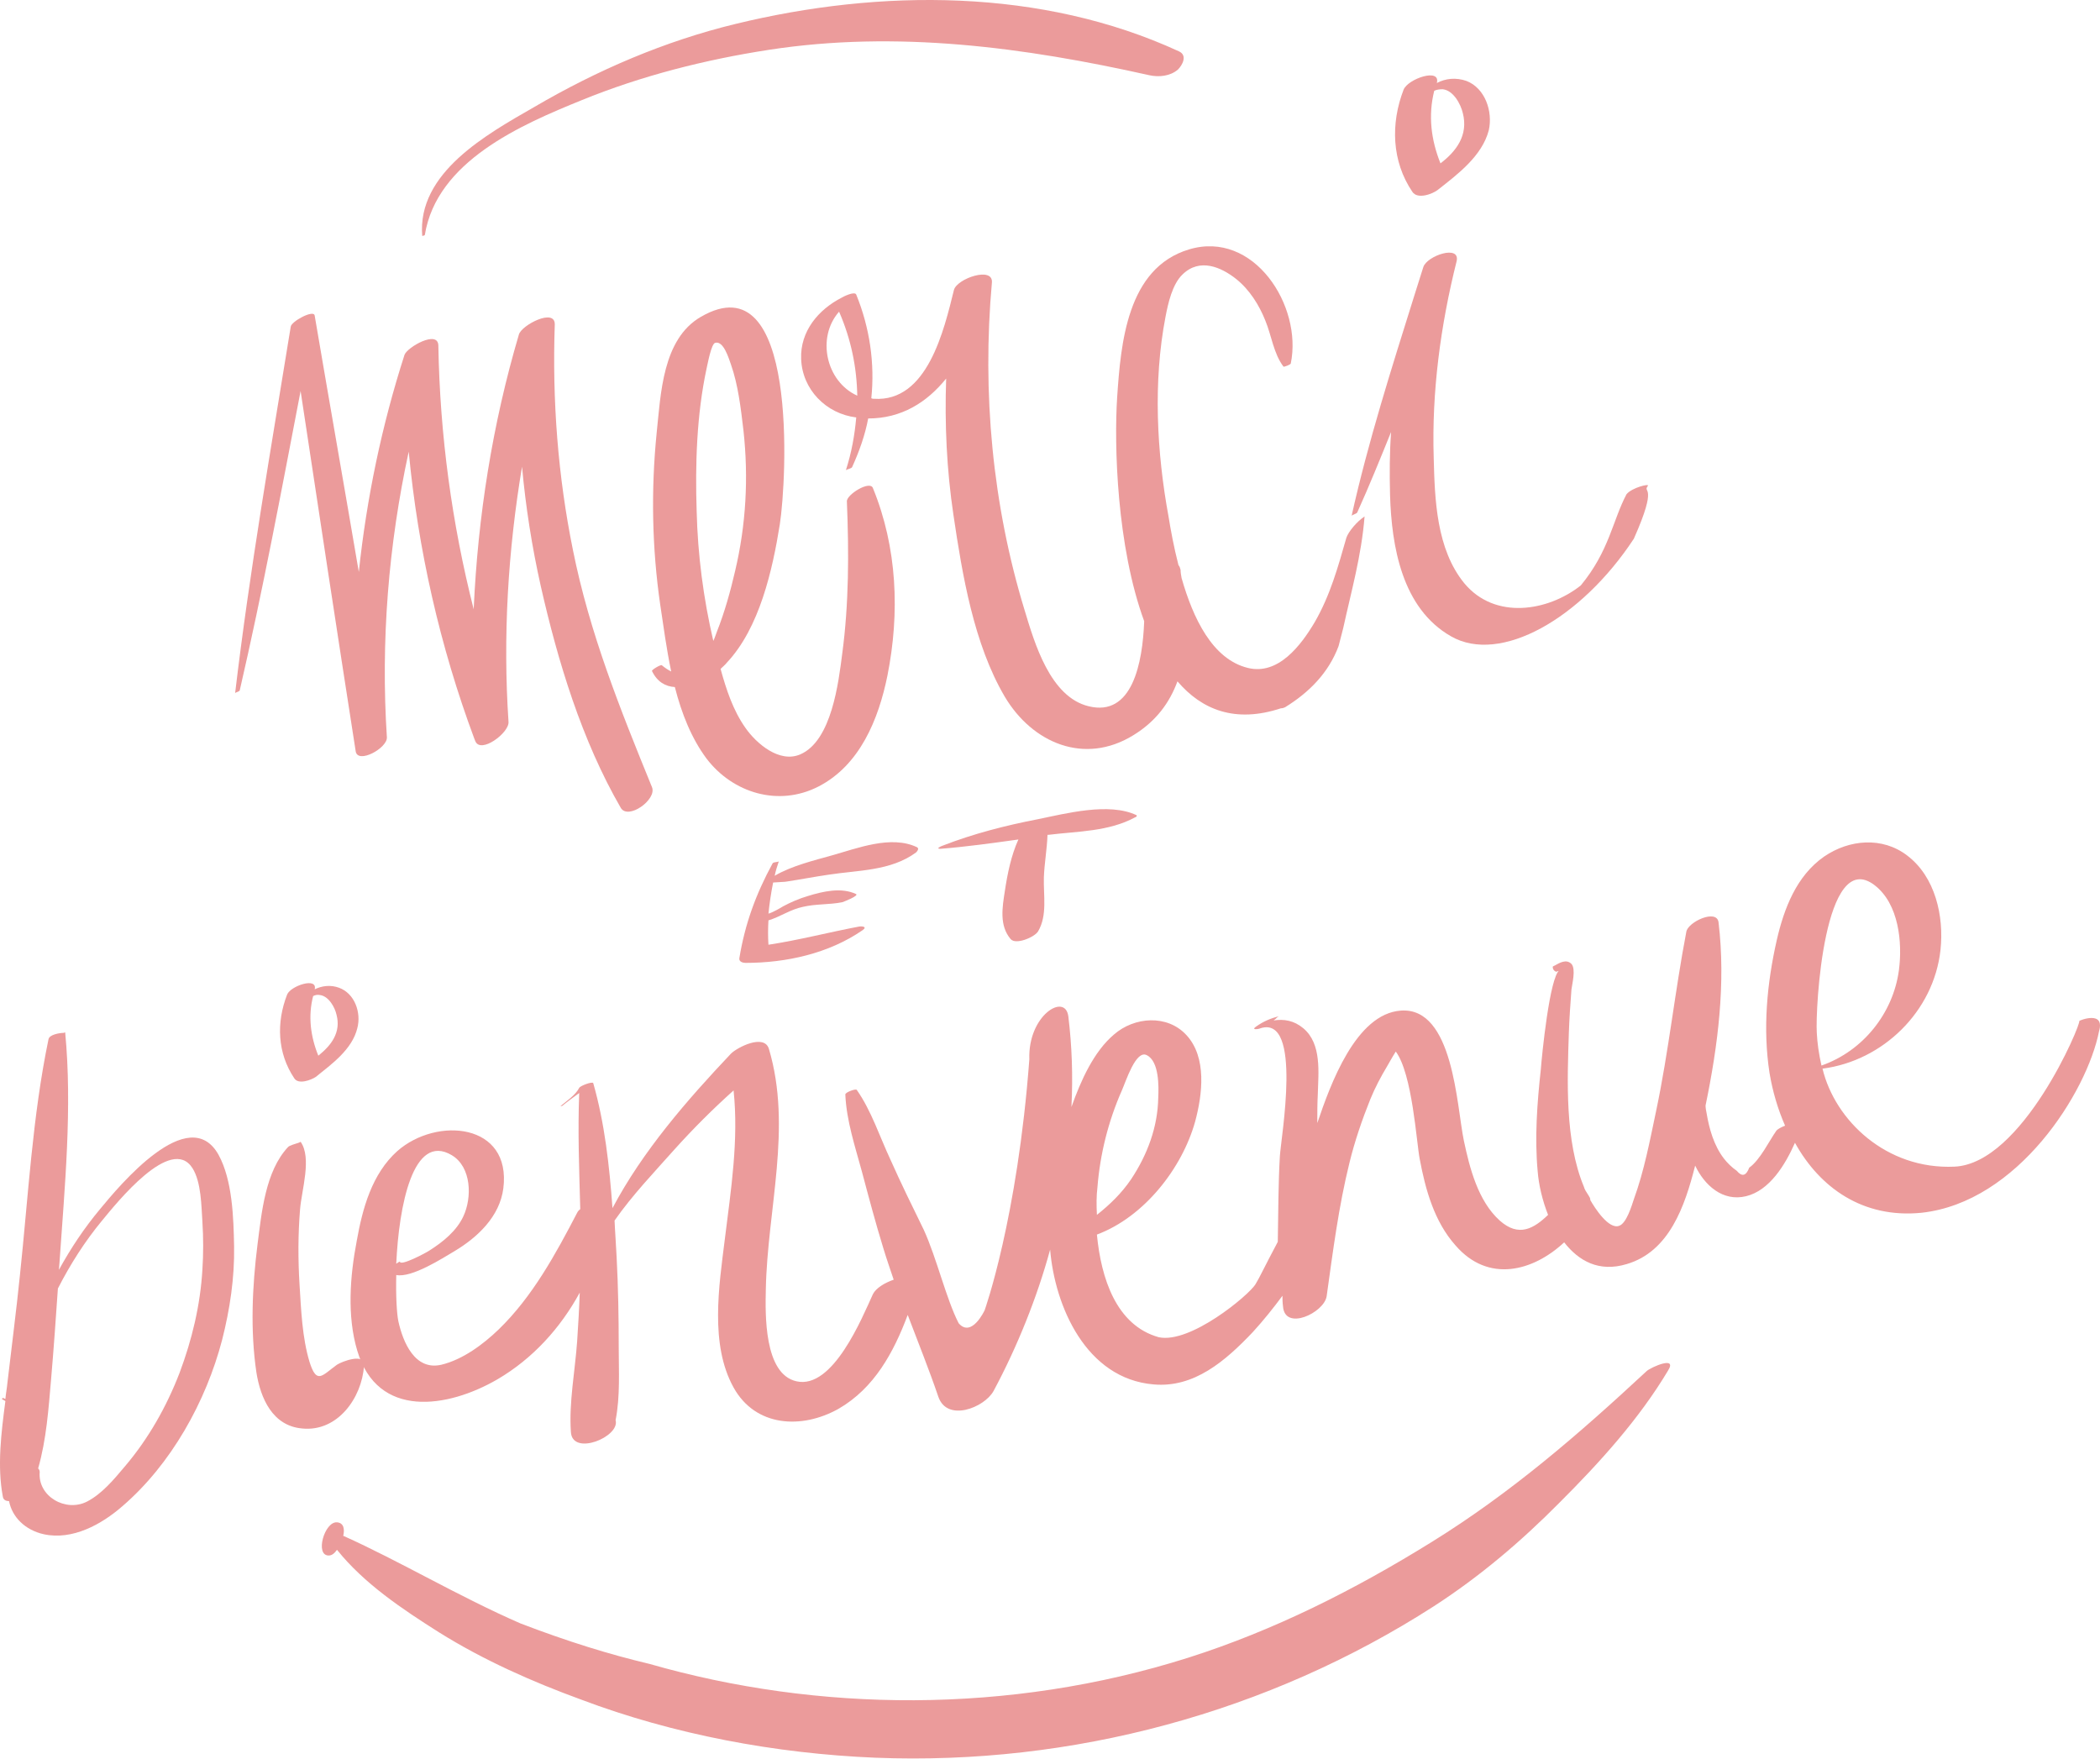
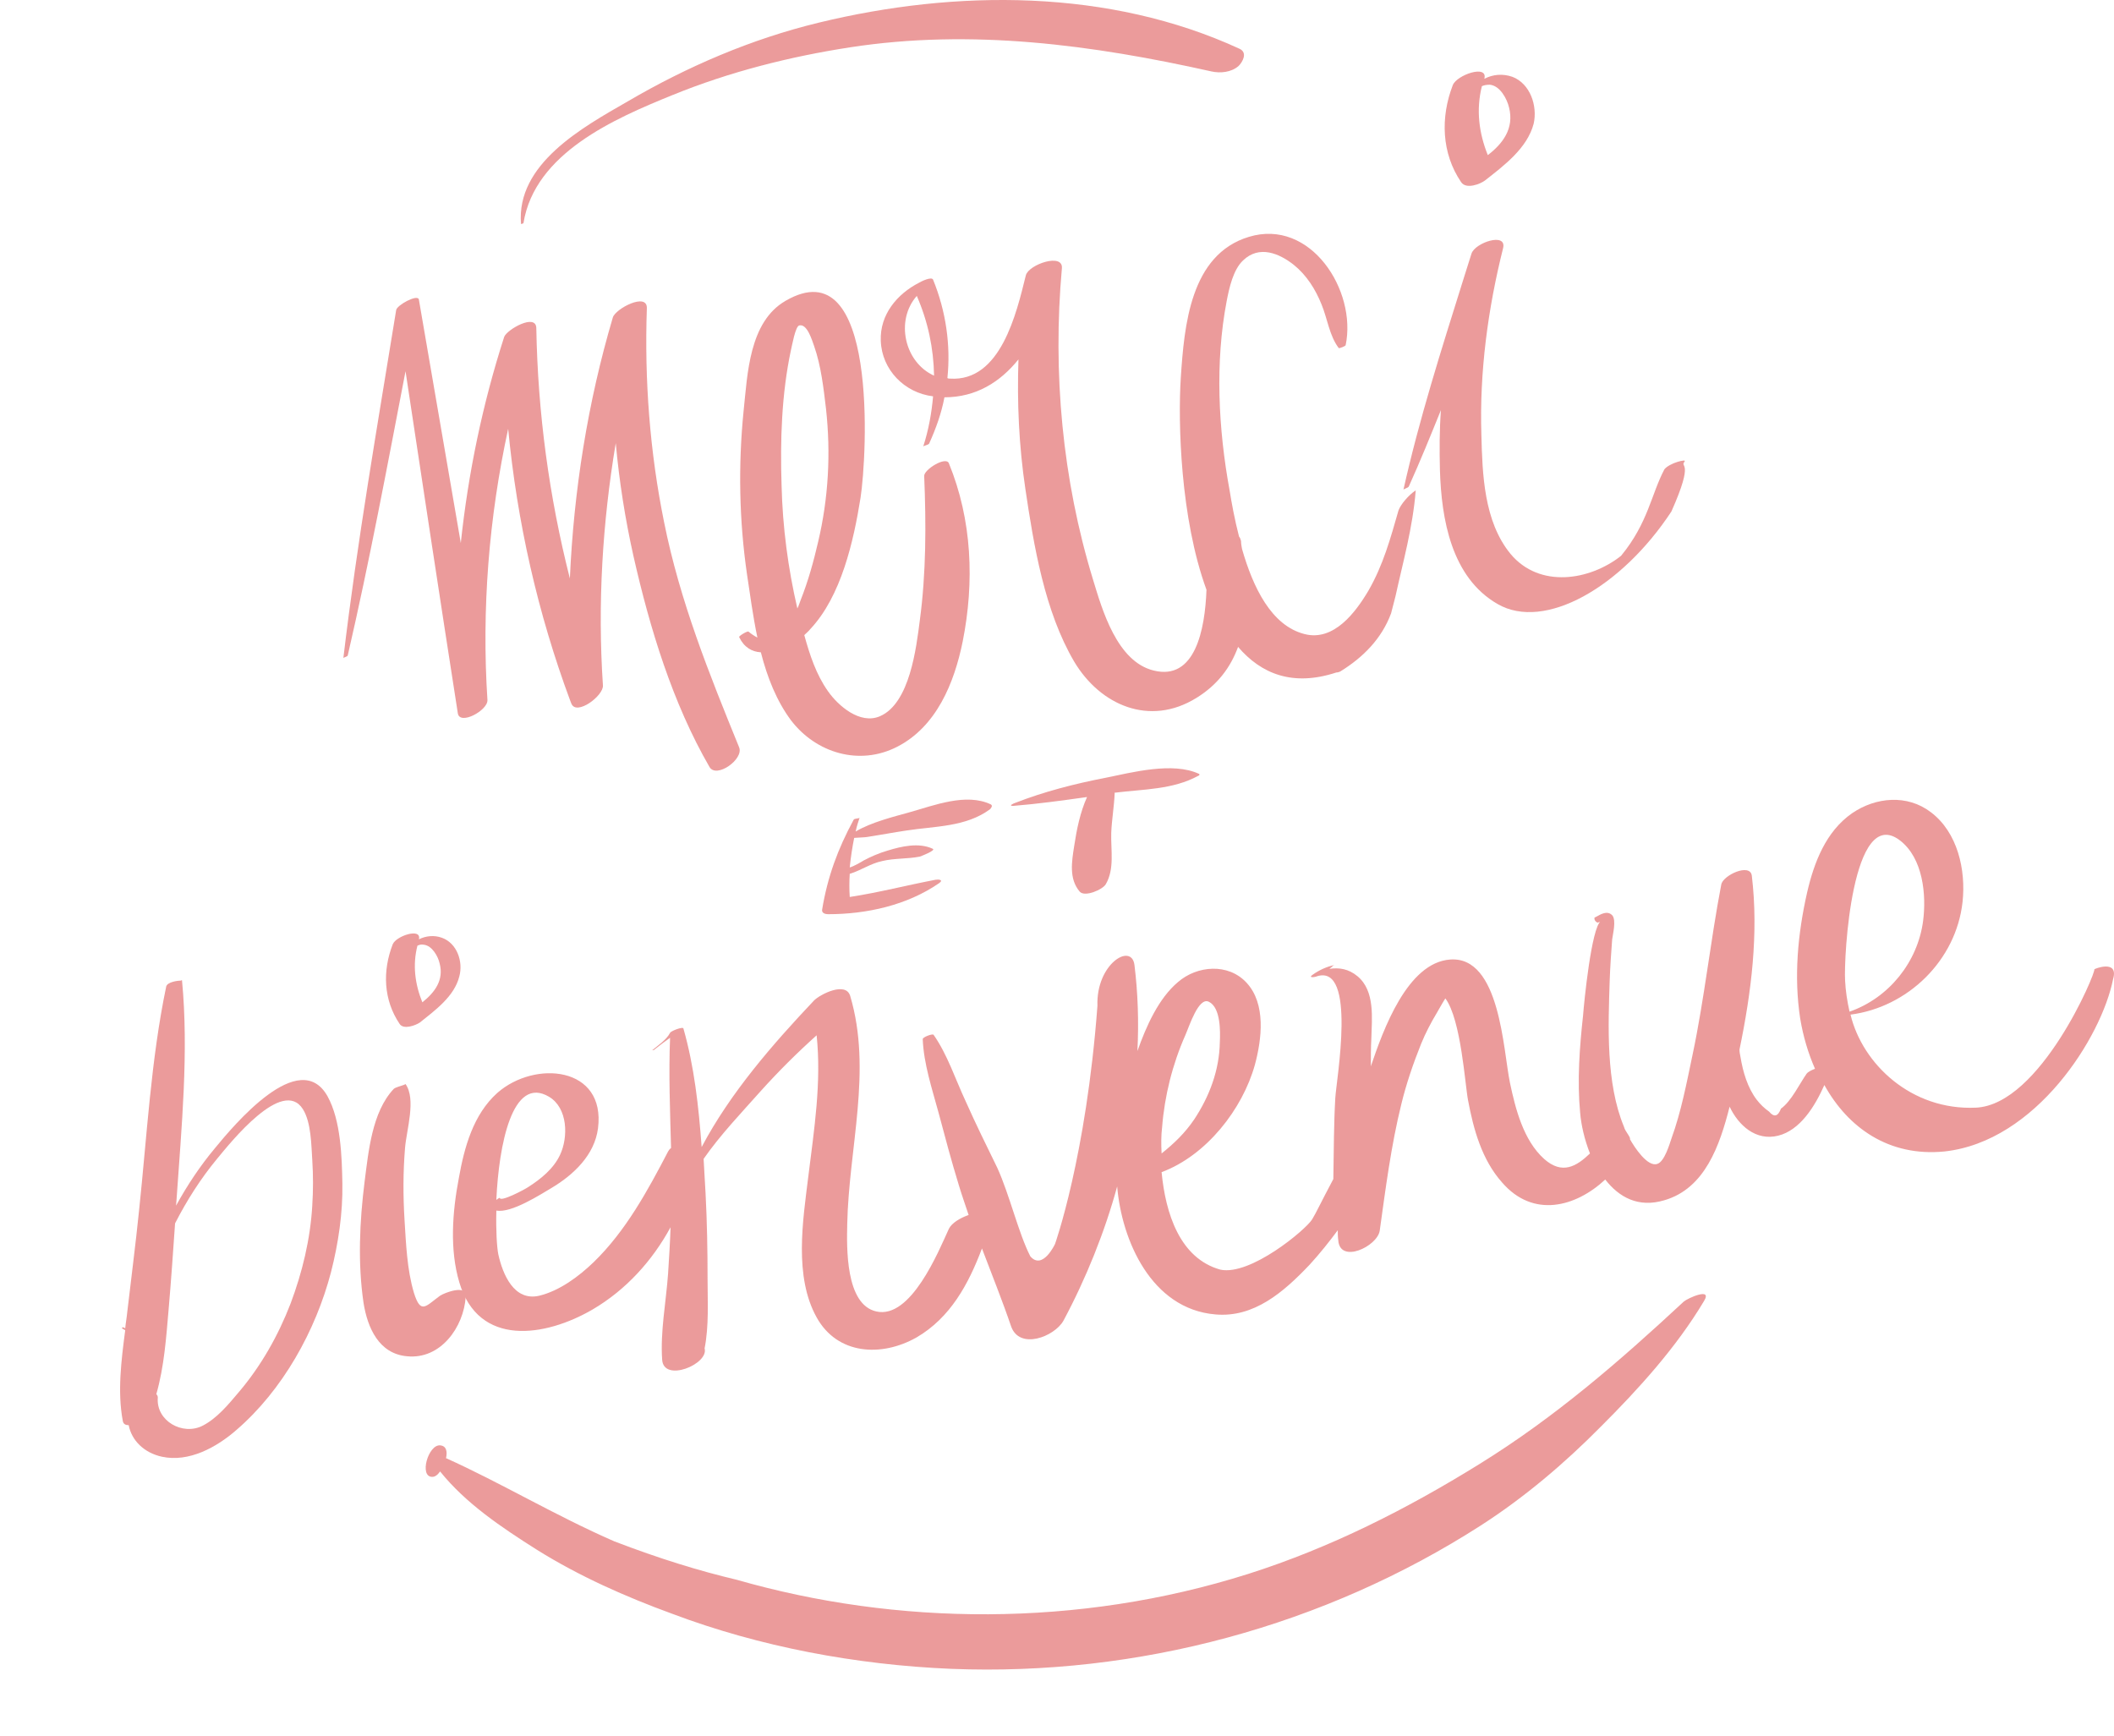
- <svg xmlns="http://www.w3.org/2000/svg" xmlns:xlink="http://www.w3.org/1999/xlink" width="332" height="278" viewBox="0 0 332 278" version="1.1">
-   <g id="Canvas" transform="translate(-2639 207)">
-     <g id="Group" opacity="0.7">
+ <svg xmlns="http://www.w3.org/2000/svg" xmlns:xlink="http://www.w3.org/1999/xlink" width="352" height="289" viewBox="0 0 352 289" version="1.1" id="svg984">
+   <g id="Canvas" transform="translate(-2619,207)">
+     <g id="Group" style="opacity:0.7">
      <g id="Vector">
-         <use xlink:href="#path0_fill" transform="translate(2676.17 -157.393)" fill="#E27170" />
+         <use xlink:href="#path0_fill" transform="translate(2676.17,-157.393)" id="use916" style="fill:#e27170" x="0" y="0" width="100%" height="100%" />
      </g>
-       <g id="Vector">
-         <use xlink:href="#path1_fill" transform="translate(2742.07 -158.386)" fill="#E27170" />
+       <g id="g921">
+         <use xlink:href="#path1_fill" transform="translate(2742.07,-158.386)" id="use919" style="fill:#e27170" x="0" y="0" width="100%" height="100%" />
      </g>
-       <g id="Vector">
-         <use xlink:href="#path2_fill" transform="translate(2765.65 -168.066)" fill="#E27170" />
+       <g id="g925">
+         <use xlink:href="#path2_fill" transform="translate(2765.65,-168.066)" id="use923" style="fill:#e27170" x="0" y="0" width="100%" height="100%" />
      </g>
-       <g id="Vector">
-         <use xlink:href="#path3_fill" transform="translate(2852.68 -167.059)" fill="#E27170" />
+       <g id="g929">
+         <use xlink:href="#path3_fill" transform="translate(2852.68,-167.059)" id="use927" style="fill:#e27170" x="0" y="0" width="100%" height="100%" />
      </g>
-       <g id="Vector">
-         <use xlink:href="#path4_fill" transform="translate(2859.55 -195.079)" fill="#E27170" />
+       <g id="g933">
+         <use xlink:href="#path4_fill" transform="translate(2859.55,-195.079)" id="use931" style="fill:#e27170" x="0" y="0" width="100%" height="100%" />
      </g>
-       <g id="Vector">
-         <use xlink:href="#path5_fill" transform="translate(2683.27 -51.5706)" fill="#E27170" />
+       <g id="g937">
+         <use xlink:href="#path5_fill" transform="translate(2683.27,-51.5706)" id="use935" style="fill:#e27170" x="0" y="0" width="100%" height="100%" />
      </g>
-       <g id="Vector">
-         <use xlink:href="#path6_fill" transform="translate(2639 -43.7924)" fill="#E27170" />
+       <g id="g941">
+         <use xlink:href="#path6_fill" transform="translate(2639,-43.7924)" id="use939" style="fill:#e27170" x="0" y="0" width="100%" height="100%" />
      </g>
-       <g id="Vector">
-         <use xlink:href="#path7_fill" transform="translate(2678.93 -26.4971)" fill="#E27170" />
+       <g id="g945">
+         <use xlink:href="#path7_fill" transform="translate(2678.93,-26.4971)" id="use943" style="fill:#e27170" x="0" y="0" width="100%" height="100%" />
      </g>
-       <g id="Vector">
-         <use xlink:href="#path8_fill" transform="translate(2694.42 -73.8203)" fill="#E27170" />
+       <g id="g949">
+         <use xlink:href="#path8_fill" transform="translate(2694.42,-73.8203)" id="use947" style="fill:#e27170" x="0" y="0" width="100%" height="100%" />
      </g>
-       <g id="Vector">
-         <use xlink:href="#path9_fill" transform="translate(2755.88 -73.8566)" fill="#E27170" />
+       <g id="g953">
+         <use xlink:href="#path9_fill" transform="translate(2755.88,-73.8566)" id="use951" style="fill:#e27170" x="0" y="0" width="100%" height="100%" />
      </g>
-       <g id="Vector">
-         <use xlink:href="#path10_fill" transform="translate(2787.34 -79.0783)" fill="#E27170" />
+       <g id="g957">
+         <use xlink:href="#path10_fill" transform="translate(2787.34,-79.0783)" id="use955" style="fill:#e27170" x="0" y="0" width="100%" height="100%" />
      </g>
-       <g id="Vector">
-         <use xlink:href="#path11_fill" transform="translate(2705.71 -207)" fill="#E27170" />
+       <g id="g961">
+         <use xlink:href="#path11_fill" transform="translate(2705.71,-207)" id="use959" style="fill:#e27170" x="0" y="0" width="100%" height="100%" />
      </g>
-       <g id="Vector">
-         <use xlink:href="#path12_fill" transform="translate(2689.88 8.48064)" fill="#E27170" />
+       <g id="g965">
+         <use xlink:href="#path12_fill" transform="translate(2689.88,8.48064)" id="use963" style="fill:#e27170" x="0" y="0" width="100%" height="100%" />
      </g>
    </g>
  </g>
-   <defs>
-     <path id="path0_fill" d="M 65.903 74.83C 60.89 62.535 56.042 50.485 53.413 37.37C 51.03 25.649 50.126 13.681 50.537 1.714C 50.619 -0.991 45.278 1.796 44.867 3.272C 40.676 17.452 38.375 32.042 37.718 46.715C 34.266 33.108 32.376 19.173 32.13 4.993C 32.048 2.534 27.282 5.239 26.788 6.468C 23.173 17.698 20.79 29.174 19.557 40.813C 17.256 27.288 14.873 13.764 12.572 0.239C 12.326 -0.663 8.875 1.222 8.793 2.042C 5.67 21.305 2.301 40.567 -6.26932e-07 59.994C -6.26932e-07 59.83 0.74 59.748 0.74 59.502C 4.355 43.846 7.313 28.026 10.354 12.206C 13.23 31.223 16.106 50.239 19.064 69.174C 19.393 71.223 24.077 68.682 23.995 66.961C 23.009 51.797 24.241 36.551 27.446 21.796C 28.925 37.288 32.376 52.535 37.8 67.125C 37.882 67.289 37.882 67.371 37.964 67.535C 38.786 69.666 43.388 66.223 43.223 64.502C 42.319 50.977 43.141 37.452 45.36 24.174C 45.935 30.485 46.921 36.797 48.318 43.026C 51.03 54.994 54.81 67.453 60.973 78.109C 62.123 80.076 66.725 76.797 65.903 74.83Z" />
-     <path id="path1_fill" d="M 34.927 28.527C 34.434 27.297 30.736 29.593 30.818 30.658C 31.147 38.691 31.147 46.806 30.079 54.757C 29.503 59.183 28.435 68.528 23.423 70.659C 20.136 72.052 16.52 68.938 14.794 66.478C 12.822 63.691 11.754 60.413 10.85 57.134C 11.179 56.806 11.59 56.478 11.836 56.15C 17.013 50.658 19.067 41.478 20.218 34.265C 21.286 27.38 23.258 -7.539 7.728 1.477C 1.647 5.002 1.4 13.691 0.743 19.838C -0.161 28.855 0.003 38.035 1.318 47.052C 1.811 50.331 2.304 54.019 3.044 57.544C 2.551 57.298 2.058 56.97 1.565 56.56C 1.4 56.396 -0.079 57.298 0.003 57.462C 0.825 59.183 2.14 59.921 3.619 60.003C 4.687 64.183 6.248 68.118 8.631 71.314C 12.822 76.806 20.054 78.938 26.299 75.741C 32.873 72.38 35.831 65.085 37.228 58.2C 39.2 48.281 38.789 37.953 34.927 28.527ZM 8.631 9.674C 8.796 9.019 9.371 5.658 10.028 5.576C 11.343 5.248 12.165 8.117 12.494 9.019C 13.644 12.297 14.055 15.986 14.466 19.428C 15.287 26.888 14.877 34.347 13.151 41.642C 12.412 44.839 11.508 48.117 10.275 51.232C 10.111 51.642 9.946 52.216 9.7 52.708C 8.138 45.986 7.235 39.101 7.07 32.216C 6.824 24.756 7.07 16.97 8.631 9.674Z" />
-     <path id="path2_fill" d="M 76.51 72.88C 80.372 70.503 83.413 67.388 84.974 63.207C 85.22 62.224 85.467 61.322 85.713 60.339C 86.946 54.683 88.59 48.945 89.083 42.715C 87.932 43.453 86.535 45.092 86.207 46.076C 84.892 50.666 83.659 55.175 81.194 59.437C 79.057 63.044 75.442 67.88 70.594 66.65C 65.006 65.257 61.965 58.781 60.158 52.469C 60.075 52.06 59.993 51.568 59.993 51.158C 59.911 50.83 59.829 50.584 59.664 50.42C 58.925 47.551 58.432 44.846 58.103 42.797C 56.213 32.551 55.638 21.404 57.61 11.157C 58.021 9.026 58.678 5.993 60.322 4.436C 63.034 1.813 66.403 3.288 68.786 5.174C 70.922 6.895 72.401 9.272 73.388 11.731C 74.374 14.108 74.702 16.977 76.263 19.026C 76.346 19.108 77.414 18.698 77.414 18.535C 79.304 9.436 71.58 -2.613 61.308 0.502C 51.529 3.452 50.543 15.338 49.968 23.863C 49.475 31.404 49.886 47.388 54.241 59.273C 53.995 65.912 52.351 74.437 45.449 72.716C 39.368 71.24 36.903 62.716 35.341 57.552C 30.247 40.912 28.603 23.125 30.164 5.748C 30.411 3.125 24.659 5.092 24.166 6.895C 22.604 13.207 19.975 24.682 11.511 24.108C 11.347 24.108 11.264 24.108 11.1 24.026C 11.675 18.535 10.854 12.879 8.717 7.633C 8.471 7.059 6.663 7.961 6.416 8.125C 2.718 10.01 -0.158 13.453 0.007 17.797C 0.171 22.633 3.951 26.485 8.717 27.059C 8.471 29.846 7.978 32.633 7.074 35.42C 7.156 35.256 7.895 35.174 8.06 34.928C 9.21 32.387 10.114 29.846 10.607 27.223C 15.866 27.223 19.893 24.682 22.933 20.912C 22.686 28.125 23.015 35.338 24.084 42.469C 25.48 51.896 27.288 62.88 32.219 71.24C 36.574 78.535 44.791 82.06 52.515 77.306C 56.131 75.093 58.268 72.142 59.5 68.781C 63.362 73.29 68.621 75.421 75.853 73.044C 76.099 73.044 76.346 72.962 76.51 72.88ZM 6.005 10.338C 7.895 14.682 8.799 19.108 8.881 23.617C 3.951 21.404 2.39 14.436 6.005 10.338Z" />
-     <path id="path3_fill" d="M 43.47 38.183C 41.251 42.364 40.758 47.118 36.238 52.61C 31.061 56.708 22.68 58.102 17.832 52.282C 13.394 46.872 13.148 39.003 12.983 32.445C 12.655 22.035 14.052 11.543 16.599 1.379C 17.256 -1.326 11.915 0.478 11.34 2.281C 10.847 3.756 10.436 5.232 9.943 6.707C 6.327 18.265 2.63 29.822 5.01546e-06 41.626C 5.01546e-06 41.462 0.822 41.298 0.904 41.052C 2.794 36.872 4.52 32.609 6.245 28.347C 5.999 31.708 5.999 34.986 6.081 38.347C 6.327 46.462 7.971 56.216 15.695 60.643C 23.502 65.151 36.321 57.856 44.62 45.233C 48.564 36.38 45.935 38.101 46.839 36.872C 47.167 36.462 44.374 37.118 43.47 38.183Z" />
-     <path id="path4_fill" d="M 11.291 0.874C 9.647 0.3 8.004 0.464 6.607 1.202C 7.264 -1.257 2.005 0.546 1.348 2.267C -0.707 7.595 -0.542 13.579 2.745 18.415C 3.566 19.645 5.949 18.743 6.771 18.087C 9.894 15.628 13.756 12.759 14.824 8.661C 15.482 5.71 14.249 2.022 11.291 0.874ZM 7.182 13.907C 5.703 10.218 5.21 6.366 6.196 2.431C 6.525 2.267 7.018 2.185 7.511 2.185C 9.236 2.349 10.387 4.563 10.715 5.956C 11.619 9.481 9.647 12.022 7.182 13.907Z" />
-     <path id="path5_fill" d="M 9.343 0.729C 8.028 0.237 6.631 0.401 5.481 0.975C 5.974 -0.992 1.701 0.401 1.126 1.795C -0.6 6.221 -0.436 11.057 2.276 15.073C 2.933 16.057 4.906 15.319 5.645 14.828C 8.192 12.778 11.397 10.483 12.219 7.123C 12.876 4.663 11.808 1.631 9.343 0.729ZM 6.056 11.467C 4.823 8.434 4.413 5.237 5.234 2.04C 5.563 1.877 5.892 1.795 6.303 1.877C 7.699 2.04 8.686 3.844 8.932 4.991C 9.672 7.778 8.11 9.827 6.056 11.467Z" />
-     <path id="path6_fill" d="M 34.544 19.345C 29.86 10.984 18.849 24.263 15.809 27.951C 13.344 30.902 11.207 34.099 9.317 37.541C 9.317 37.214 9.399 36.804 9.399 36.476C 10.221 24.509 11.454 11.967 10.303 5.00296e-06C 10.221 5.00296e-06 10.139 0.082 10.056 0.082C 9.481 0.082 7.838 0.328 7.674 1.066C 5.126 13.279 4.469 25.984 3.154 38.361C 2.579 44.017 1.839 49.673 1.182 55.329C 1.1 56.23 0.935 57.05 0.853 57.952C 0.771 57.952 0.607 57.87 0.524 57.788C 0.442 57.788 0.278 57.952 0.278 57.952C 0.524 58.116 0.689 58.198 0.853 58.28C 0.196 63.28 -0.462 68.526 0.442 73.362C 0.524 73.936 0.935 74.1 1.428 74.1C 1.921 76.641 3.976 78.69 6.934 79.346C 11.454 80.329 16.055 77.788 19.342 74.919C 27.066 68.28 32.572 58.361 35.119 48.607C 36.352 43.771 37.092 38.771 37.009 33.853C 36.927 29.427 36.763 23.361 34.544 19.345ZM 31.997 37.541C 31.668 43.115 30.353 48.607 28.381 53.853C 26.327 59.181 23.451 64.263 19.753 68.608C 18.027 70.657 16.137 72.952 13.754 74.181C 10.385 75.903 5.948 73.362 6.277 69.509C 6.277 69.263 6.194 69.099 6.03 68.936C 7.345 64.345 7.674 59.509 8.084 54.755C 8.495 50.001 8.824 45.247 9.153 40.492C 11.125 36.64 13.426 33.033 16.137 29.755C 18.438 26.968 27.066 16.148 30.436 21.476C 31.832 23.689 31.832 27.541 31.997 29.919C 32.161 32.459 32.161 35.001 31.997 37.541Z" />
-     <path id="path7_fill" d="M 13.345 35.246C 10.962 36.968 10.14 38.443 8.99 34.755C 7.839 30.902 7.675 26.558 7.428 22.623C 7.182 18.607 7.182 14.672 7.511 10.656C 7.757 7.623 9.401 2.541 7.593 -2.50148e-06C 7.511 0.082 7.428 0.082 7.264 0.164C 6.771 0.328 5.867 0.574 5.621 0.82C 2.005 4.672 1.43 11.23 0.772 16.312C -0.049 22.869 -0.378 29.837 0.608 36.476C 1.266 40.574 3.155 44.919 7.839 45.328C 13.427 45.902 17.289 40.492 17.618 35.41C 17.864 33.279 14.085 34.755 13.345 35.246Z" />
-     <path id="path8_fill" d="M 273.304 28.225C 273.633 28.634 264.347 50.766 253.582 51.258C 242.818 51.75 234.682 43.963 232.71 35.766C 242.242 34.536 250.295 26.749 251.364 16.995C 251.939 11.667 250.542 5.437 246.105 2.077C 242.16 -0.956 236.901 -0.464 232.957 2.241C 228.602 5.273 226.629 10.438 225.479 15.438C 223.918 22.323 223.26 29.454 224.329 36.422C 224.822 39.372 225.643 42.159 226.794 44.782C 226.136 45.028 225.561 45.356 225.397 45.602C 224.246 47.241 222.849 50.192 221.124 51.422C 220.631 52.733 219.973 52.897 219.152 51.913C 218.33 51.34 217.673 50.684 217.097 49.946C 215.536 47.897 214.796 45.274 214.386 42.815C 214.303 42.405 214.221 41.995 214.221 41.586C 216.193 32.077 217.426 22.241 216.276 12.651C 216.029 10.438 211.427 12.569 211.181 14.126C 209.373 23.552 208.387 33.061 206.415 42.405C 205.429 47.077 204.525 51.913 202.881 56.422C 202.553 57.405 201.731 60.192 200.581 60.602C 198.937 61.258 196.718 57.815 195.979 56.504C 196.143 56.176 195.157 55.192 194.993 54.455C 191.952 47.159 192.363 37.651 192.61 30.028C 192.692 27.733 192.856 25.438 193.021 23.225C 193.103 22.487 193.76 20.028 193.021 19.208C 192.199 18.388 191.131 19.044 190.391 19.454C 190.391 19.454 189.98 19.618 190.062 19.7C 190.062 20.028 190.227 20.274 190.555 20.438C 190.555 20.438 190.555 20.438 190.638 20.438C 190.802 20.356 190.966 20.356 191.048 20.274C 191.048 20.274 191.131 20.274 191.131 20.192C 189.569 21.257 188.337 33.717 188.172 35.93C 187.597 41.176 187.186 46.667 187.679 51.995C 187.844 54.127 188.419 56.586 189.323 58.881C 187.104 61.012 184.721 62.487 181.681 59.782C 178.229 56.668 176.915 51.422 176.011 47.159C 174.86 41.667 174.367 26.012 166.068 26.585C 158.919 27.077 154.892 38.307 152.838 44.372C 152.838 42.815 152.838 41.258 152.92 39.782C 153.002 36.422 153.577 31.831 150.619 29.372C 149.14 28.143 147.579 27.897 145.935 28.143C 146.182 27.979 146.428 27.733 146.593 27.569C 146.675 27.569 146.757 27.487 146.757 27.487C 145.442 27.815 144.292 28.307 143.141 29.126C 142.32 29.7 143.552 29.536 143.881 29.372C 150.537 27.323 147.086 46.667 146.921 49.618C 146.675 53.799 146.675 58.307 146.593 63.143C 144.538 66.996 143.717 68.799 143.059 69.865C 141.991 71.586 132.788 79.291 127.775 78.225C 121.037 76.34 118.654 68.881 117.996 61.996C 125.474 59.209 131.473 51.504 133.527 44.127C 134.678 39.864 135.417 33.962 132.13 30.438C 129.09 27.159 123.913 27.569 120.708 30.356C 117.503 33.061 115.449 37.651 113.97 41.831C 114.216 36.913 114.052 32.159 113.477 27.487C 112.984 23.716 107.067 27.323 107.314 34.29C 105.424 59.537 100.247 73.963 100.247 73.963C 100.247 73.963 98.193 78.389 96.138 76.012C 94.166 72.16 92.687 65.766 90.633 61.258C 88.825 57.569 87.017 53.881 85.374 50.192C 83.648 46.504 82.333 42.405 80.032 39.126C 79.868 38.88 78.142 39.536 78.225 39.864C 78.389 43.963 79.786 48.143 80.854 52.078C 81.922 56.094 82.99 60.11 84.223 64.127C 84.716 65.766 85.291 67.406 85.867 69.127C 84.47 69.619 83.073 70.438 82.58 71.422C 80.854 75.193 76.252 86.504 70.5 85.193C 65.323 84.045 65.57 74.455 65.652 70.684C 65.898 57.979 69.843 45.11 66.145 32.651C 65.405 30.192 61.132 32.405 60.146 33.389C 53.244 40.684 46.177 48.799 41.411 57.815C 40.918 51.094 40.178 44.372 38.37 38.061C 38.288 37.733 36.316 38.471 36.152 38.799C 35.577 39.946 34.097 40.93 33.111 41.749C 33.194 41.667 33.358 41.667 33.44 41.667C 34.344 40.93 35.248 40.274 36.152 39.618C 35.905 45.684 36.152 51.831 36.316 57.979C 36.07 58.143 35.905 58.389 35.823 58.553C 32.454 65.028 28.756 71.832 23.415 76.996C 20.95 79.373 17.745 81.75 14.376 82.57C 10.185 83.553 8.295 79.045 7.555 75.684C 7.309 74.455 7.145 71.668 7.227 68.389C 9.692 68.881 14.622 65.684 16.43 64.619C 20.128 62.406 23.579 59.127 24.154 54.7C 25.469 44.372 13.636 43.307 7.391 48.799C 3.365 52.405 1.885 57.897 0.982 62.979C -0.087 68.553 -0.58 74.865 1.064 80.357C 4.269 91.176 15.362 89.455 23.25 84.865C 28.838 81.586 33.194 76.75 36.234 71.176C 36.152 73.717 35.987 76.34 35.823 78.881C 35.494 83.553 34.508 88.553 34.837 93.226C 35.084 97.078 42.643 93.963 41.904 91.34C 42.643 87.57 42.397 83.553 42.397 79.783C 42.397 75.029 42.315 70.356 42.068 65.602C 41.986 63.717 41.822 61.75 41.739 59.782C 44.533 55.766 48.067 52.078 51.272 48.471C 54.23 45.192 57.27 42.159 60.557 39.208C 61.379 47.077 60.146 54.864 59.16 62.815C 58.256 70.111 56.777 79.373 60.557 86.176C 64.008 92.406 71.322 92.816 77.156 89.537C 82.826 86.258 85.867 80.603 88.085 74.701C 89.729 79.045 91.454 83.307 92.933 87.652C 94.33 91.668 100.165 89.373 101.644 86.75C 105.424 79.701 108.546 71.914 110.601 64.373C 111.34 73.307 116.271 84.783 126.953 85.684C 133.363 86.258 138.293 81.996 142.648 77.406C 144.374 75.52 145.935 73.553 147.332 71.668C 147.332 72.16 147.332 72.734 147.414 73.307C 147.661 77.324 153.906 74.373 154.317 71.75C 155.303 64.701 156.207 57.569 157.933 50.602C 158.754 47.241 159.905 43.881 161.22 40.602C 161.959 38.799 162.863 37.077 163.849 35.438C 164.096 35.028 164.671 33.962 165.246 33.061C 167.876 36.585 168.533 47.569 169.026 50.028C 169.93 54.864 171.327 59.946 174.696 63.717C 179.873 69.701 186.94 67.815 191.87 63.225C 194.171 66.176 197.376 67.979 201.731 66.668C 208.469 64.701 210.934 57.569 212.578 51.094C 214.057 54.209 216.933 56.832 220.631 55.93C 224.329 55.028 226.794 51.012 228.355 47.487C 232.299 54.618 239.12 59.455 248.323 58.553C 263.607 56.914 274.536 39.454 276.426 29.864C 277.413 26.503 273.304 28.143 273.304 28.225ZM 16.019 49.455C 19.142 51.34 19.224 56.176 17.827 59.127C 16.759 61.422 14.622 63.143 12.568 64.455C 11.993 64.865 7.802 67.078 7.802 66.258L 7.473 66.422C 7.391 66.504 7.309 66.586 7.227 66.586C 7.638 57.569 9.856 45.766 16.019 49.455ZM 118.079 54.536C 118.489 49.291 119.804 44.044 121.941 39.208C 122.598 37.733 124.159 32.733 125.885 33.635C 127.857 34.618 127.775 38.635 127.693 40.356C 127.611 45.028 125.967 49.373 123.42 53.225C 121.858 55.52 120.051 57.242 117.996 58.881C 117.914 57.323 117.914 55.848 118.079 54.536ZM 240.928 6.749C 244.79 9.7 245.365 15.847 244.79 20.192C 243.886 26.995 239.12 32.979 232.546 35.274C 232.135 33.471 231.889 31.749 231.806 30.11C 231.56 26.257 232.957 0.683 240.928 6.749Z" />
-     <path id="path9_fill" d="M 28.11 0.801C 24.002 -1.166 18.66 0.965 14.552 2.113C 11.922 2.851 8.224 3.752 5.595 5.31C 5.759 4.49 6.006 3.752 6.252 3.015C 6.17 3.179 5.43 3.097 5.266 3.343C 2.637 8.179 0.911 12.851 0.007 18.343C -0.075 18.916 0.582 19.081 0.993 19.081C 7.403 19.081 14.141 17.605 19.482 13.916C 20.304 13.343 19.4 13.261 18.907 13.343C 14.141 14.244 9.457 15.474 4.609 16.212C 4.527 14.982 4.527 13.671 4.609 12.359C 6.499 11.785 8.06 10.638 10.032 10.228C 12.086 9.736 14.223 9.9 16.277 9.49C 16.524 9.408 19.071 8.425 18.414 8.179C 16.113 7.113 13.237 7.769 10.854 8.507C 9.457 8.916 8.142 9.49 6.91 10.146C 6.663 10.31 5.266 11.13 4.609 11.293C 4.773 9.654 5.02 8.015 5.348 6.375C 6.252 6.293 7.238 6.293 7.567 6.211C 9.703 5.884 11.84 5.474 14.059 5.146C 18.825 4.408 23.919 4.572 27.946 1.621C 28.028 1.539 28.521 1.047 28.11 0.801Z" />
-     <path id="path10_fill" d="M 31.317 0.941C 26.962 -1.108 20.142 0.695 15.704 1.597C 10.61 2.581 5.515 3.892 0.667 5.777C 0.42 5.859 -0.484 6.269 0.338 6.269C 4.447 5.941 8.555 5.367 12.664 4.794C 11.514 7.335 10.938 10.204 10.527 12.909C 10.117 15.531 9.624 18.4 11.431 20.532C 12.253 21.515 15.293 20.204 15.787 19.302C 17.266 16.761 16.608 13.646 16.691 10.777C 16.773 8.564 17.183 6.351 17.266 4.056C 17.348 4.056 17.348 4.056 17.43 4.056C 22.032 3.482 26.962 3.564 31.153 1.269C 31.071 1.351 31.564 1.105 31.317 0.941Z" />
-     <path id="path11_fill" d="M 119.688 8.123C 97.994 -1.877 72.52 -1.795 49.594 3.779C 38.418 6.484 27.736 11.074 17.793 16.894C 10.233 21.238 -0.778 27.304 0.043 37.304C 0.043 37.304 0.454 37.222 0.454 37.14C 2.344 25.501 15.574 19.763 25.271 15.828C 34.721 11.976 44.746 9.435 54.853 7.877C 75.068 4.763 95.2 7.468 115.004 11.894C 116.483 12.222 118.291 12.058 119.523 10.992C 120.181 10.336 121.085 8.779 119.688 8.123Z" />
-     <path id="path12_fill" d="M 209.476 1.252C 198.712 11.252 188.029 20.515 175.457 28.302C 163.295 35.843 150.64 42.237 137 46.581C 108.568 55.597 78.328 55.188 51.786 47.565C 45.541 46.089 38.885 44.04 31.407 41.171C 21.628 36.909 12.343 31.335 3.386 27.318C 3.632 26.253 3.468 25.269 2.4 25.187C 0.428 25.023 -1.134 30.433 1.085 30.433C 1.578 30.433 1.989 30.105 2.4 29.532C 6.673 34.859 12.671 38.876 18.506 42.565C 25.573 46.991 33.379 50.433 41.021 53.22C 55.566 58.712 71.672 61.745 87.531 62.401C 118.593 63.63 149.654 55.27 175.785 38.466C 183.017 33.794 189.591 28.22 195.671 22.072C 201.999 15.761 208.244 8.875 212.846 1.17C 214.325 -1.207 210.134 0.679 209.476 1.252Z" />
+   <defs id="defs982">
+     <path id="path0_fill" d="M 65.903,74.83 C 60.89,62.535 56.042,50.485 53.413,37.37 51.03,25.649 50.126,13.681 50.537,1.714 50.619,-0.991 45.278,1.796 44.867,3.272 40.676,17.452 38.375,32.042 37.718,46.715 34.266,33.108 32.376,19.173 32.13,4.993 32.048,2.534 27.282,5.239 26.788,6.468 23.173,17.698 20.79,29.174 19.557,40.813 17.256,27.288 14.873,13.764 12.572,0.239 12.326,-0.663 8.875,1.222 8.793,2.042 5.67,21.305 2.301,40.567 -6.26932e-7,59.994 -6.26932e-7,59.83 0.74,59.748 0.74,59.502 4.355,43.846 7.313,28.026 10.354,12.206 c 2.876,19.017 5.752,38.033 8.71,56.968 0.329,2.049 5.013,-0.492 4.93,-2.213 -0.986,-15.164 0.246,-30.41 3.451,-45.165 1.479,15.492 4.93,30.738 10.354,45.328 0.082,0.164 0.082,0.246 0.164,0.41 0.822,2.131 5.423,-1.312 5.259,-3.033 -0.904,-13.525 -0.082,-27.05 2.136,-40.328 0.575,6.311 1.561,12.623 2.958,18.853 2.712,11.967 6.492,24.427 12.655,35.083 1.15,1.967 5.752,-1.312 4.93,-3.279 z" />
+     <path id="path1_fill" d="m 34.927,28.527 c -0.493,-1.23 -4.191,1.066 -4.109,2.131 0.329,8.033 0.329,16.148 -0.74,24.099 -0.575,4.426 -1.643,13.771 -6.656,15.902 -3.287,1.393 -6.903,-1.721 -8.628,-4.18 -1.972,-2.787 -3.04,-6.066 -3.944,-9.344 0.329,-0.328 0.74,-0.656 0.986,-0.984 5.177,-5.492 7.231,-14.672 8.382,-21.886 C 21.286,27.38 23.258,-7.539 7.728,1.477 1.647,5.002 1.4,13.691 0.743,19.838 -0.161,28.855 0.003,38.035 1.318,47.052 1.811,50.331 2.304,54.019 3.044,57.544 2.551,57.298 2.058,56.97 1.565,56.56 1.4,56.396 -0.079,57.298 0.003,57.462 0.825,59.183 2.14,59.921 3.619,60.003 4.687,64.183 6.248,68.118 8.631,71.314 12.822,76.806 20.054,78.938 26.299,75.741 32.873,72.38 35.831,65.085 37.228,58.2 39.2,48.281 38.789,37.953 34.927,28.527 Z M 8.631,9.674 C 8.796,9.019 9.371,5.658 10.028,5.576 c 1.315,-0.328 2.136,2.541 2.465,3.443 1.151,3.279 1.561,6.967 1.972,10.41 0.822,7.459 0.411,14.918 -1.315,22.213 -0.74,3.197 -1.643,6.476 -2.876,9.59 -0.164,0.41 -0.329,0.984 -0.575,1.475 C 8.138,45.986 7.235,39.101 7.07,32.216 6.824,24.756 7.07,16.97 8.631,9.674 Z" />
+     <path id="path2_fill" d="m 76.51,72.88 c 3.862,-2.377 6.903,-5.492 8.464,-9.672 0.246,-0.984 0.493,-1.885 0.74,-2.869 1.233,-5.656 2.876,-11.394 3.369,-17.623 -1.151,0.738 -2.547,2.377 -2.876,3.361 -1.315,4.59 -2.547,9.098 -5.013,13.361 -2.136,3.607 -5.752,8.443 -10.6,7.213 -5.588,-1.393 -8.628,-7.869 -10.436,-14.181 -0.082,-0.41 -0.164,-0.902 -0.164,-1.312 -0.082,-0.328 -0.164,-0.574 -0.329,-0.738 -0.74,-2.869 -1.233,-5.574 -1.561,-7.623 -1.89,-10.246 -2.465,-21.394 -0.493,-31.64 0.411,-2.131 1.068,-5.164 2.712,-6.721 2.712,-2.623 6.081,-1.148 8.464,0.738 2.136,1.721 3.616,4.098 4.602,6.557 0.986,2.377 1.315,5.246 2.876,7.295 0.082,0.082 1.15,-0.328 1.15,-0.492 C 79.304,9.436 71.58,-2.613 61.308,0.502 51.529,3.452 50.543,15.338 49.968,23.863 c -0.493,7.541 -0.082,23.525 4.273,35.41 -0.246,6.639 -1.89,15.164 -8.793,13.443 C 39.368,71.24 36.903,62.716 35.341,57.552 30.247,40.912 28.603,23.125 30.164,5.748 30.411,3.125 24.659,5.092 24.166,6.895 22.604,13.207 19.975,24.682 11.511,24.108 c -0.164,0 -0.247,0 -0.411,-0.082 C 11.675,18.535 10.854,12.879 8.717,7.633 8.471,7.059 6.663,7.961 6.416,8.125 2.718,10.01 -0.158,13.453 0.007,17.797 0.171,22.633 3.951,26.485 8.717,27.059 c -0.247,2.787 -0.74,5.574 -1.643,8.361 0.082,-0.164 0.822,-0.246 0.986,-0.492 1.15,-2.541 2.054,-5.082 2.547,-7.705 5.259,0 9.286,-2.541 12.326,-6.311 -0.247,7.213 0.082,14.426 1.15,21.558 1.397,9.426 3.205,20.41 8.135,28.771 4.355,7.295 12.573,10.82 20.297,6.066 3.616,-2.213 5.752,-5.164 6.985,-8.525 3.862,4.508 9.121,6.639 16.352,4.262 0.246,0 0.493,-0.082 0.657,-0.164 z M 6.005,10.338 C 7.895,14.682 8.799,19.108 8.881,23.617 3.951,21.404 2.39,14.436 6.005,10.338 Z" />
+     <path id="path3_fill" d="M 43.47,38.183 C 41.251,42.364 40.758,47.118 36.238,52.61 31.061,56.708 22.68,58.102 17.832,52.282 13.394,46.872 13.148,39.003 12.983,32.445 12.655,22.035 14.052,11.543 16.599,1.379 17.256,-1.326 11.915,0.478 11.34,2.281 10.847,3.756 10.436,5.232 9.943,6.707 6.327,18.265 2.63,29.822 5.01546e-6,41.626 5.01546e-6,41.462 0.822,41.298 0.904,41.052 2.794,36.872 4.52,32.609 6.245,28.347 5.999,31.708 5.999,34.986 6.081,38.347 c 0.247,8.115 1.89,17.869 9.614,22.296 7.806,4.508 20.625,-2.787 28.925,-15.41 3.944,-8.853 1.315,-7.131 2.219,-8.361 0.329,-0.41 -2.465,0.246 -3.369,1.312 z" />
+     <path id="path4_fill" d="M 11.291,0.874 C 9.647,0.3 8.004,0.464 6.607,1.202 7.264,-1.257 2.005,0.546 1.348,2.267 -0.707,7.595 -0.542,13.579 2.745,18.415 3.566,19.645 5.949,18.743 6.771,18.087 9.894,15.628 13.756,12.759 14.824,8.661 15.482,5.71 14.249,2.022 11.291,0.874 Z M 7.182,13.907 C 5.703,10.218 5.21,6.366 6.196,2.431 6.525,2.267 7.018,2.185 7.511,2.185 9.236,2.349 10.387,4.563 10.715,5.956 11.619,9.481 9.647,12.022 7.182,13.907 Z" />
+     <path id="path5_fill" d="M 9.343,0.729 C 8.028,0.237 6.631,0.401 5.481,0.975 5.974,-0.992 1.701,0.401 1.126,1.795 -0.6,6.221 -0.436,11.057 2.276,15.073 2.933,16.057 4.906,15.319 5.645,14.828 8.192,12.778 11.397,10.483 12.219,7.123 12.876,4.663 11.808,1.631 9.343,0.729 Z M 6.056,11.467 C 4.823,8.434 4.413,5.237 5.234,2.04 5.563,1.877 5.892,1.795 6.303,1.877 7.699,2.04 8.686,3.844 8.932,4.991 9.672,7.778 8.11,9.827 6.056,11.467 Z" />
+     <path id="path6_fill" d="m 34.544,19.345 c -4.684,-8.361 -15.695,4.918 -18.735,8.607 -2.465,2.951 -4.602,6.148 -6.492,9.59 0,-0.328 0.082,-0.738 0.082,-1.065 C 10.221,24.509 11.454,11.967 10.303,5.00296e-6 10.221,5.00296e-6 10.139,0.082 10.056,0.082 9.481,0.082 7.838,0.328 7.674,1.066 5.126,13.279 4.469,25.984 3.154,38.361 2.579,44.017 1.839,49.673 1.182,55.329 1.1,56.23 0.935,57.05 0.853,57.952 c -0.082,0 -0.247,-0.082 -0.329,-0.164 -0.082,0 -0.247,0.164 -0.247,0.164 0.247,0.164 0.411,0.246 0.575,0.328 -0.657,5 -1.315,10.246 -0.411,15.082 0.082,0.574 0.493,0.738 0.986,0.738 0.493,2.541 2.547,4.59 5.506,5.246 4.52,0.984 9.121,-1.557 12.408,-4.426 7.724,-6.639 13.23,-16.558 15.777,-26.312 1.233,-4.836 1.972,-9.836 1.89,-14.754 -0.082,-4.426 -0.246,-10.492 -2.465,-14.508 z m -2.547,18.197 c -0.329,5.574 -1.643,11.066 -3.616,16.312 -2.054,5.328 -4.93,10.41 -8.628,14.754 -1.726,2.049 -3.616,4.344 -5.999,5.574 -3.369,1.721 -7.806,-0.82 -7.478,-4.672 0,-0.246 -0.082,-0.41 -0.247,-0.574 1.315,-4.59 1.643,-9.426 2.054,-14.181 0.411,-4.754 0.74,-9.508 1.068,-14.262 1.972,-3.853 4.273,-7.459 6.985,-10.738 2.301,-2.787 10.929,-13.607 14.298,-8.279 1.397,2.213 1.397,6.066 1.561,8.443 0.164,2.541 0.164,5.082 0,7.623 z" />
+     <path id="path7_fill" d="M 13.345,35.246 C 10.962,36.968 10.14,38.443 8.99,34.755 7.839,30.902 7.675,26.558 7.428,22.623 7.182,18.607 7.182,14.672 7.511,10.656 7.757,7.623 9.401,2.541 7.593,-2.50148e-6 7.511,0.082 7.428,0.082 7.264,0.164 6.771,0.328 5.867,0.574 5.621,0.82 2.005,4.672 1.43,11.23 0.772,16.312 -0.049,22.869 -0.378,29.837 0.608,36.476 1.266,40.574 3.155,44.919 7.839,45.328 c 5.588,0.574 9.45,-4.836 9.779,-9.918 0.246,-2.131 -3.534,-0.656 -4.273,-0.164 z" />
+     <path id="path8_fill" d="m 273.304,28.225 c 0.329,0.41 -8.957,22.541 -19.722,23.033 -10.764,0.492 -18.9,-7.295 -20.872,-15.492 9.532,-1.23 17.585,-9.017 18.654,-18.771 0.575,-5.328 -0.822,-11.558 -5.259,-14.918 -3.945,-3.033 -9.204,-2.541 -13.148,0.164 -4.355,3.033 -6.328,8.197 -7.478,13.197 -1.561,6.885 -2.219,14.017 -1.15,20.984 0.493,2.951 1.314,5.738 2.465,8.361 -0.658,0.246 -1.233,0.574 -1.397,0.82 -1.151,1.639 -2.548,4.59 -4.273,5.82 -0.493,1.312 -1.151,1.475 -1.972,0.492 -0.822,-0.574 -1.479,-1.23 -2.055,-1.967 -1.561,-2.049 -2.301,-4.672 -2.711,-7.131 -0.083,-0.41 -0.165,-0.82 -0.165,-1.23 1.972,-9.508 3.205,-19.345 2.055,-28.935 -0.247,-2.213 -4.849,-0.082 -5.095,1.476 -1.808,9.426 -2.794,18.935 -4.766,28.279 -0.986,4.672 -1.89,9.508 -3.534,14.017 -0.328,0.984 -1.15,3.771 -2.3,4.18 -1.644,0.656 -3.863,-2.787 -4.602,-4.098 0.164,-0.328 -0.822,-1.312 -0.986,-2.049 -3.041,-7.295 -2.63,-16.803 -2.383,-24.427 0.082,-2.295 0.246,-4.59 0.411,-6.803 0.082,-0.738 0.739,-3.197 0,-4.016 -0.822,-0.82 -1.89,-0.164 -2.63,0.246 0,0 -0.411,0.164 -0.329,0.246 0,0.328 0.165,0.574 0.493,0.738 0,0 0,0 0.083,0 0.164,-0.082 0.328,-0.082 0.41,-0.164 0,0 0.083,0 0.083,-0.082 -1.562,1.066 -2.794,13.525 -2.959,15.738 -0.575,5.246 -0.986,10.738 -0.493,16.066 0.165,2.131 0.74,4.59 1.644,6.885 -2.219,2.131 -4.602,3.607 -7.642,0.902 -3.452,-3.115 -4.766,-8.361 -5.67,-12.623 -1.151,-5.492 -1.644,-21.148 -9.943,-20.574 -7.149,0.492 -11.176,11.722 -13.23,17.787 0,-1.557 0,-3.115 0.082,-4.59 0.082,-3.361 0.657,-7.951 -2.301,-10.41 -1.479,-1.23 -3.04,-1.475 -4.684,-1.23 0.247,-0.164 0.493,-0.41 0.658,-0.574 0.082,0 0.164,-0.082 0.164,-0.082 -1.315,0.328 -2.465,0.82 -3.616,1.639 -0.821,0.574 0.411,0.41 0.74,0.246 6.656,-2.049 3.205,17.295 3.04,20.246 -0.246,4.18 -0.246,8.689 -0.328,13.525 -2.055,3.853 -2.876,5.656 -3.534,6.721 -1.068,1.721 -10.271,9.426 -15.284,8.361 -6.738,-1.885 -9.121,-9.344 -9.779,-16.23 7.478,-2.787 13.477,-10.492 15.531,-17.869 1.151,-4.262 1.89,-10.164 -1.397,-13.689 -3.04,-3.279 -8.217,-2.869 -11.422,-0.082 -3.205,2.705 -5.259,7.295 -6.738,11.476 0.246,-4.918 0.082,-9.672 -0.493,-14.345 -0.493,-3.771 -6.41,-0.164 -6.163,6.803 -1.89,25.246 -7.067,39.673 -7.067,39.673 0,0 -2.054,4.426 -4.109,2.049 -1.972,-3.853 -3.451,-10.246 -5.506,-14.754 -1.808,-3.689 -3.616,-7.377 -5.259,-11.066 -1.726,-3.689 -3.04,-7.787 -5.341,-11.066 -0.164,-0.246 -1.89,0.41 -1.808,0.738 0.164,4.098 1.561,8.279 2.63,12.213 1.068,4.016 2.136,8.033 3.369,12.049 0.493,1.639 1.068,3.279 1.643,5 -1.397,0.492 -2.794,1.312 -3.287,2.295 C 80.854,75.193 76.252,86.504 70.5,85.193 65.323,84.045 65.57,74.455 65.652,70.684 65.898,57.979 69.843,45.11 66.145,32.651 65.405,30.192 61.132,32.405 60.146,33.389 53.244,40.684 46.177,48.799 41.411,57.815 40.918,51.094 40.178,44.372 38.37,38.061 c -0.082,-0.328 -2.054,0.41 -2.219,0.738 -0.575,1.147 -2.054,2.131 -3.04,2.951 0.082,-0.082 0.246,-0.082 0.329,-0.082 0.904,-0.738 1.808,-1.393 2.712,-2.049 -0.246,6.066 0,12.213 0.164,18.361 -0.246,0.164 -0.411,0.41 -0.493,0.574 -3.369,6.476 -7.067,13.279 -12.408,18.443 -2.465,2.377 -5.67,4.754 -9.039,5.574 C 10.185,83.553 8.295,79.045 7.555,75.684 7.309,74.455 7.145,71.668 7.227,68.389 9.692,68.881 14.622,65.684 16.43,64.619 20.128,62.406 23.579,59.127 24.154,54.7 25.469,44.372 13.636,43.307 7.391,48.799 3.365,52.405 1.885,57.897 0.982,62.979 -0.087,68.553 -0.58,74.865 1.064,80.357 4.269,91.176 15.362,89.455 23.25,84.865 c 5.588,-3.279 9.943,-8.115 12.983,-13.689 -0.082,2.541 -0.246,5.164 -0.411,7.705 -0.329,4.672 -1.315,9.672 -0.986,14.345 0.246,3.853 7.806,0.738 7.067,-1.885 0.74,-3.771 0.493,-7.787 0.493,-11.557 0,-4.754 -0.082,-9.426 -0.329,-14.181 -0.082,-1.885 -0.246,-3.853 -0.329,-5.82 2.794,-4.016 6.327,-7.705 9.532,-11.312 2.958,-3.279 5.999,-6.311 9.286,-9.262 0.822,7.869 -0.411,15.656 -1.397,23.607 -0.904,7.295 -2.383,16.558 1.397,23.361 3.451,6.23 10.765,6.639 16.599,3.361 5.67,-3.279 8.71,-8.934 10.929,-14.836 1.643,4.344 3.369,8.607 4.848,12.951 1.397,4.016 7.231,1.721 8.71,-0.902 3.78,-7.049 6.902,-14.836 8.957,-22.377 0.739,8.935 5.67,20.41 16.352,21.312 6.41,0.574 11.34,-3.689 15.695,-8.279 1.726,-1.885 3.287,-3.853 4.684,-5.738 0,0.492 0,1.066 0.082,1.639 0.247,4.016 6.492,1.066 6.903,-1.557 0.986,-7.049 1.89,-14.181 3.616,-21.148 0.821,-3.361 1.972,-6.721 3.287,-10 0.739,-1.803 1.643,-3.525 2.629,-5.164 0.247,-0.41 0.822,-1.476 1.397,-2.377 2.63,3.525 3.287,14.508 3.78,16.967 0.904,4.836 2.301,9.918 5.67,13.689 5.177,5.984 12.244,4.098 17.174,-0.492 2.301,2.951 5.506,4.754 9.861,3.443 6.738,-1.967 9.203,-9.098 10.847,-15.574 1.479,3.115 4.355,5.738 8.053,4.836 3.698,-0.902 6.163,-4.918 7.724,-8.443 3.944,7.131 10.765,11.967 19.968,11.066 15.284,-1.639 26.213,-19.099 28.103,-28.689 0.987,-3.361 -3.122,-1.721 -3.122,-1.639 z M 16.019,49.455 c 3.123,1.885 3.205,6.721 1.808,9.672 -1.068,2.295 -3.205,4.016 -5.259,5.328 -0.575,0.41 -4.766,2.623 -4.766,1.803 l -0.329,0.164 c -0.082,0.082 -0.164,0.164 -0.247,0.164 0.411,-9.017 2.63,-20.82 8.793,-17.131 z m 102.06,5.082 c 0.41,-5.246 1.725,-10.492 3.862,-15.328 0.657,-1.475 2.218,-6.476 3.944,-5.574 1.972,0.984 1.89,5 1.808,6.721 -0.082,4.672 -1.726,9.017 -4.273,12.869 -1.562,2.295 -3.369,4.016 -5.424,5.656 -0.082,-1.557 -0.082,-3.033 0.083,-4.344 z M 240.928,6.749 c 3.862,2.951 4.437,9.098 3.862,13.443 -0.904,6.803 -5.67,12.787 -12.244,15.082 -0.411,-1.803 -0.657,-3.525 -0.74,-5.164 -0.246,-3.853 1.151,-29.427 9.122,-23.361 z" />
+     <path id="path9_fill" d="M 28.11,0.801 C 24.002,-1.166 18.66,0.965 14.552,2.113 11.922,2.851 8.224,3.752 5.595,5.31 5.759,4.49 6.006,3.752 6.252,3.015 6.17,3.179 5.43,3.097 5.266,3.343 2.637,8.179 0.911,12.851 0.007,18.343 -0.075,18.916 0.582,19.081 0.993,19.081 c 6.41,0 13.148,-1.476 18.489,-5.164 0.822,-0.574 -0.082,-0.656 -0.575,-0.574 -4.766,0.902 -9.45,2.131 -14.298,2.869 -0.082,-1.23 -0.082,-2.541 0,-3.853 C 6.499,11.785 8.06,10.638 10.032,10.228 12.086,9.736 14.223,9.9 16.277,9.49 16.524,9.408 19.071,8.425 18.414,8.179 16.113,7.113 13.237,7.769 10.854,8.507 9.457,8.916 8.142,9.49 6.91,10.146 6.663,10.31 5.266,11.13 4.609,11.293 4.773,9.654 5.02,8.015 5.348,6.375 6.252,6.293 7.238,6.293 7.567,6.211 9.703,5.884 11.84,5.474 14.059,5.146 18.825,4.408 23.919,4.572 27.946,1.621 28.028,1.539 28.521,1.047 28.11,0.801 Z" />
+     <path id="path10_fill" d="M 31.317,0.941 C 26.962,-1.108 20.142,0.695 15.704,1.597 10.61,2.581 5.515,3.892 0.667,5.777 0.42,5.859 -0.484,6.269 0.338,6.269 4.447,5.941 8.555,5.367 12.664,4.794 c -1.151,2.541 -1.726,5.41 -2.136,8.115 -0.411,2.623 -0.904,5.492 0.904,7.623 0.822,0.984 3.862,-0.328 4.355,-1.23 1.479,-2.541 0.822,-5.656 0.904,-8.525 0.082,-2.213 0.493,-4.426 0.575,-6.721 0.082,0 0.082,0 0.164,0 4.602,-0.574 9.532,-0.492 13.723,-2.787 -0.082,0.082 0.411,-0.164 0.164,-0.328 z" />
+     <path id="path11_fill" d="M 119.688,8.123 C 97.994,-1.877 72.52,-1.795 49.594,3.779 38.418,6.484 27.736,11.074 17.793,16.894 10.233,21.238 -0.778,27.304 0.043,37.304 c 0,0 0.411,-0.082 0.411,-0.164 C 2.344,25.501 15.574,19.763 25.271,15.828 c 9.45,-3.853 19.475,-6.394 29.582,-7.951 20.215,-3.115 40.347,-0.41 60.151,4.016 1.479,0.328 3.287,0.164 4.519,-0.902 0.658,-0.656 1.562,-2.213 0.165,-2.869 z" />
+     <path id="path12_fill" d="M 209.476,1.252 C 198.712,11.252 188.029,20.515 175.457,28.302 163.295,35.843 150.64,42.237 137,46.581 108.568,55.597 78.328,55.188 51.786,47.565 45.541,46.089 38.885,44.04 31.407,41.171 21.628,36.909 12.343,31.335 3.386,27.318 3.632,26.253 3.468,25.269 2.4,25.187 c -1.972,-0.164 -3.533,5.246 -1.315,5.246 0.493,0 0.904,-0.328 1.315,-0.902 4.273,5.328 10.272,9.344 16.106,13.033 7.067,4.426 14.873,7.869 22.515,10.656 14.545,5.492 30.651,8.525 46.51,9.18 31.062,1.23 62.123,-7.131 88.254,-23.935 7.232,-4.672 13.806,-10.246 19.886,-16.394 6.328,-6.312 12.573,-13.197 17.175,-20.902 1.479,-2.377 -2.712,-0.492 -3.37,0.082 z" />
  </defs>
</svg>
